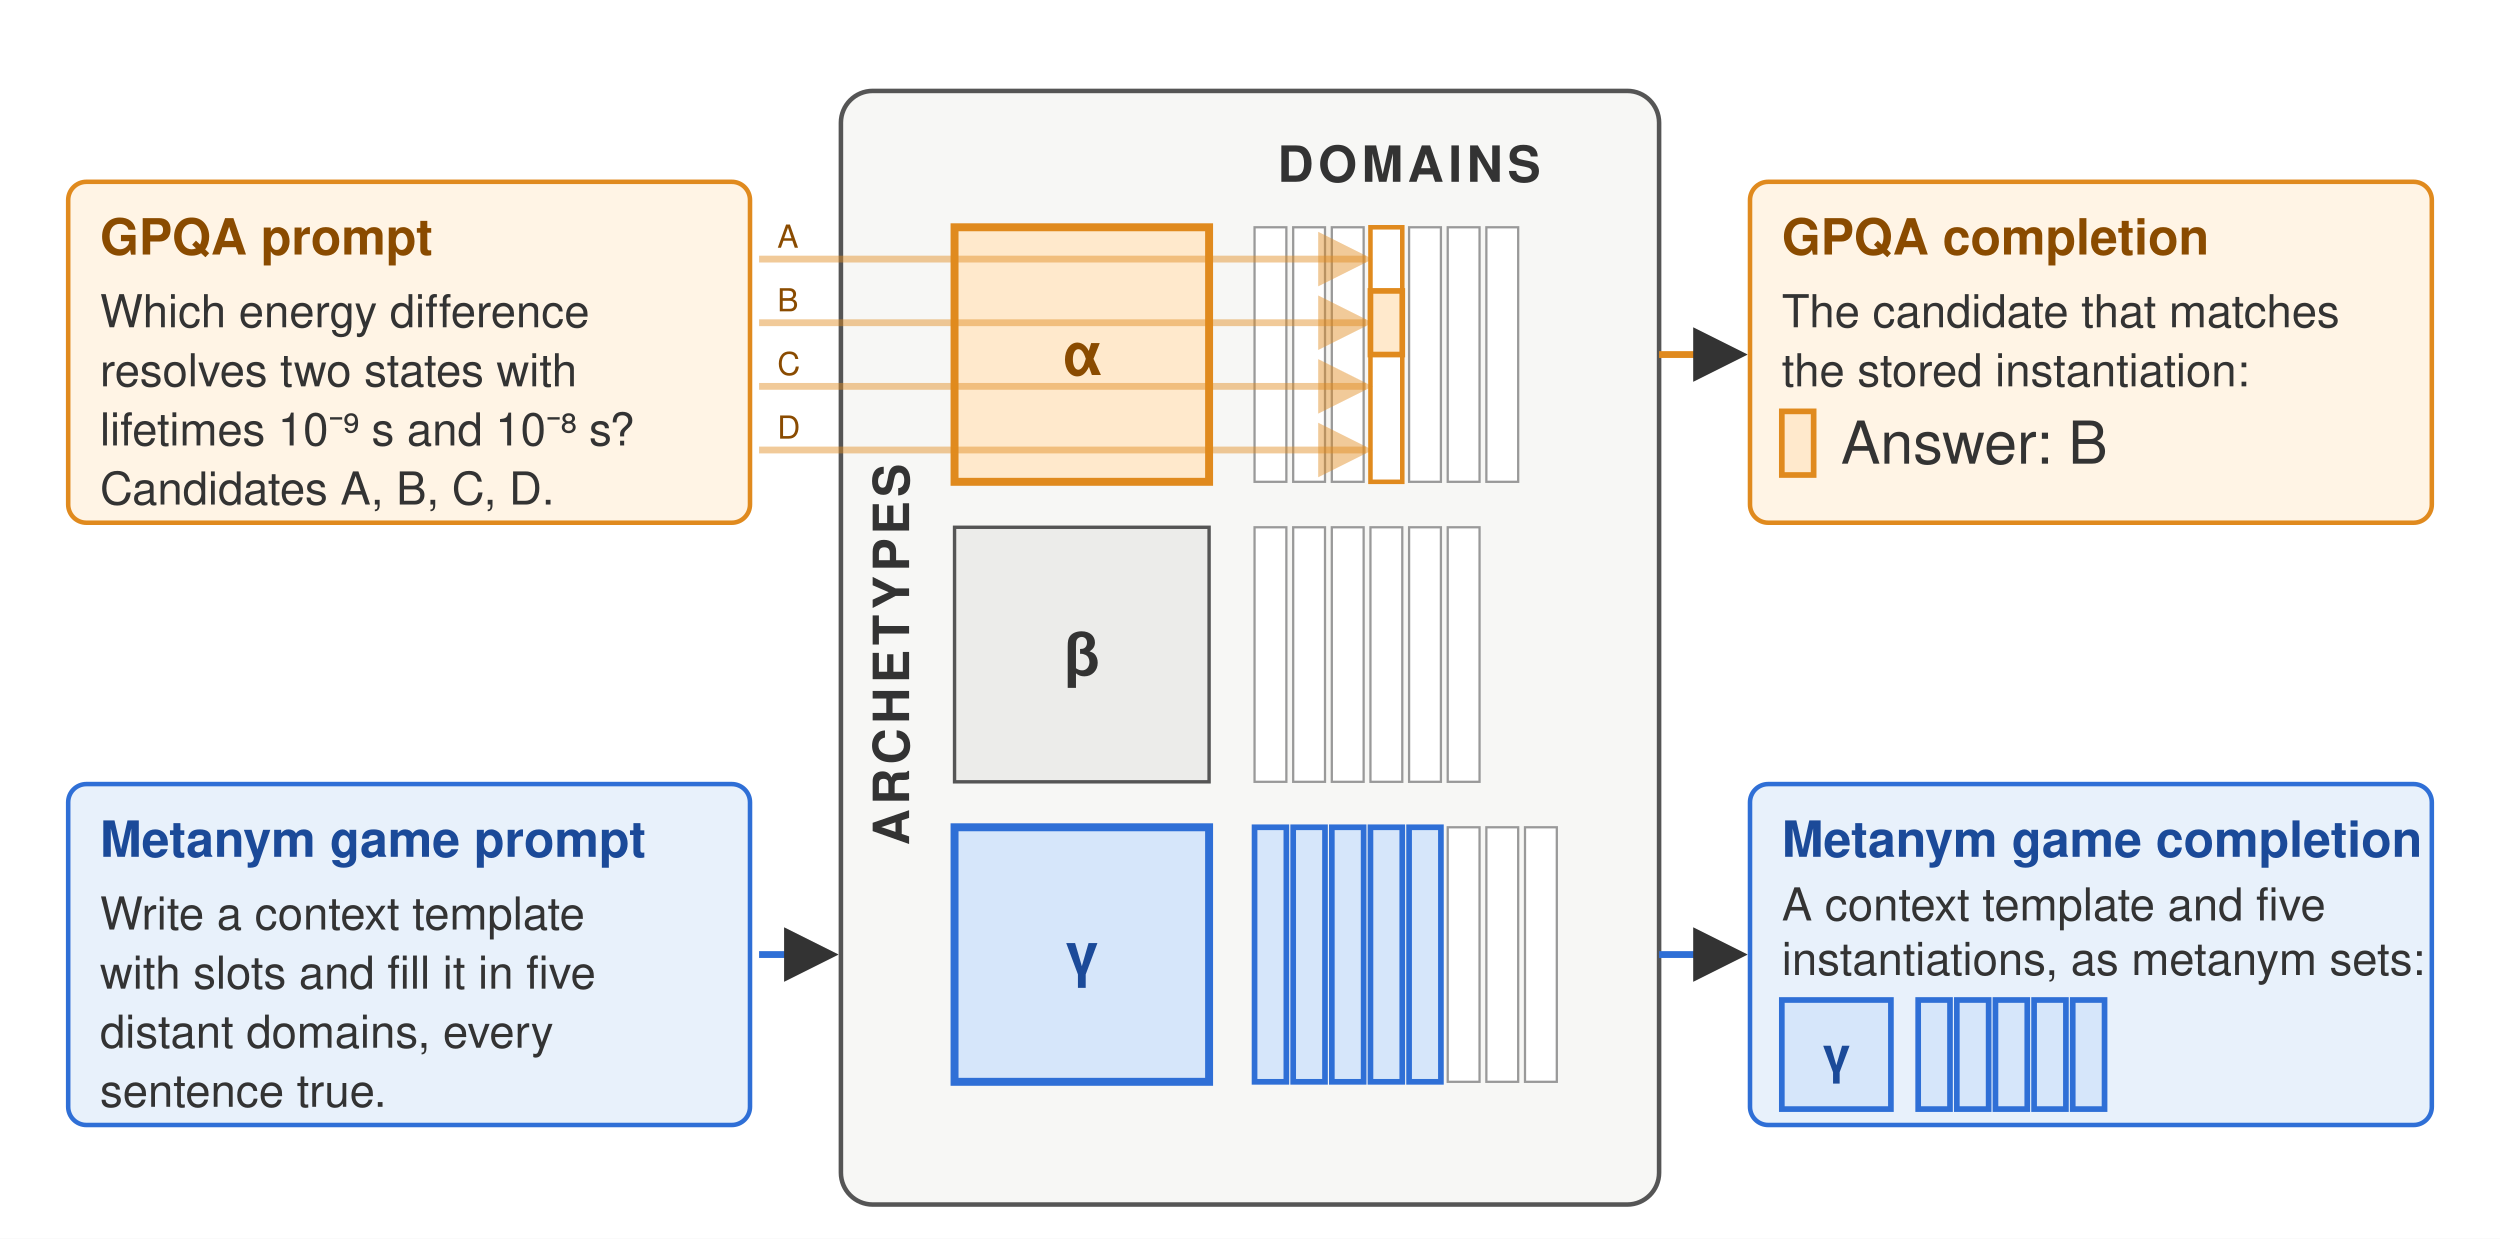
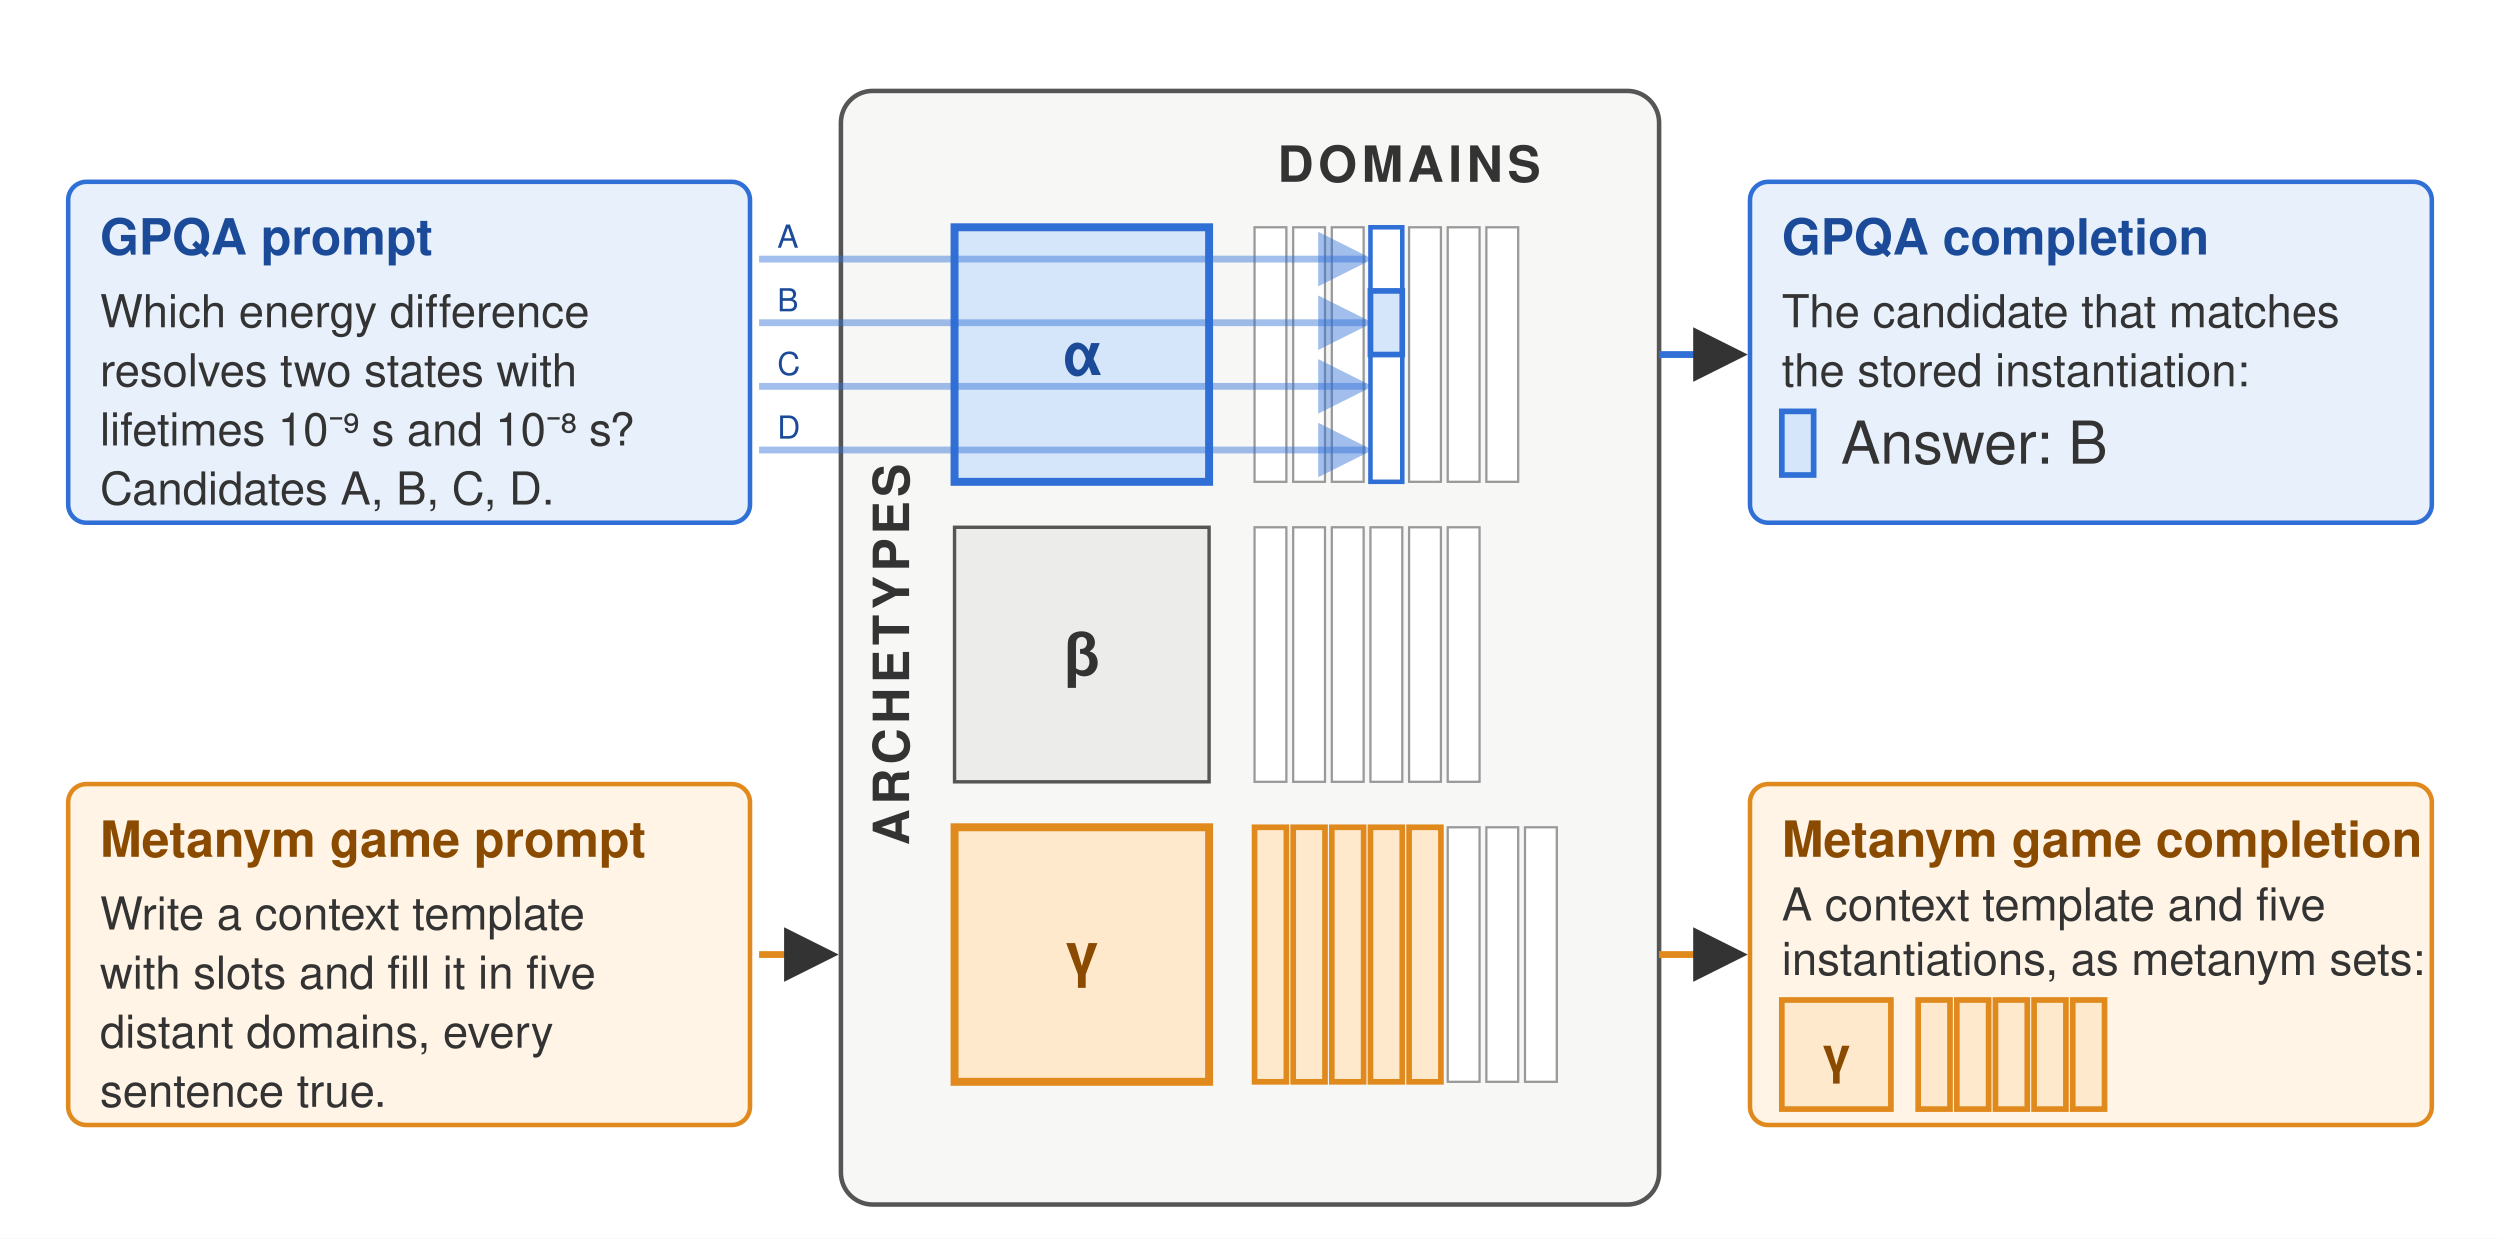
<svg xmlns="http://www.w3.org/2000/svg" width="1100" height="545" viewBox="0 0 1100 545" font-family="Helvetica, Arial, sans-serif" font-size="20">
  <defs>
    <marker id="arr" markerWidth="8" markerHeight="8" refX="7" refY="4" orient="auto">
      <path d="M0,0 L8,4 L0,8 z" fill="#333" />
    </marker>
    <marker id="arrO" markerWidth="8" markerHeight="8" refX="7" refY="4" orient="auto">
-       <path d="M0,0 L8,4 L0,8 z" fill="#e08a1e" fill-opacity="0.45" />
+       <path d="M0,0 L8,4 L0,8 z" fill="#2f6fd6" fill-opacity="0.45" />
    </marker>
  </defs>
  <rect width="1100" height="545" fill="#ffffff" />
-   <rect x="30" y="80" width="300" height="150" rx="8" fill="#fff4e5" stroke="#e08a1e" stroke-width="2" />
-   <text x="44" y="112" font-size="22" font-weight="bold" fill="#8a4b00">GPQA prompt</text>
+   <rect x="30" y="80" width="300" height="150" rx="8" fill="#e8f1fb" stroke="#2f6fd6" stroke-width="2" />
+   <text x="44" y="112" font-size="22" font-weight="bold" fill="#1b4a99">GPQA prompt</text>
  <text x="44" y="144" fill="#333">Which energy difference</text>
  <text x="44" y="170" fill="#333">resolves two states with</text>
  <text x="44" y="196" fill="#333">lifetimes 10⁻⁹ s and 10⁻⁸ s?</text>
  <text x="44" y="222" fill="#333">Candidates A, B, C, D.</text>
-   <rect x="30" y="345" width="300" height="150" rx="8" fill="#e8f1fb" stroke="#2f6fd6" stroke-width="2" />
-   <text x="44" y="377" font-size="22" font-weight="bold" fill="#1b4a99">Metanym game prompt</text>
+   <rect x="30" y="345" width="300" height="150" rx="8" fill="#fff4e5" stroke="#e08a1e" stroke-width="2" />
+   <text x="44" y="377" font-size="22" font-weight="bold" fill="#8a4b00">Metanym game prompt</text>
  <text x="44" y="409" fill="#333">Write a context template</text>
  <text x="44" y="435" fill="#333">with slots and fill it in five</text>
  <text x="44" y="461" fill="#333">distant domains, every</text>
  <text x="44" y="487" fill="#333">sentence true.</text>
-   <path d="M334,420 L366,420" fill="none" stroke="#2f6fd6" stroke-width="3" marker-end="url(#arr)" />
+   <path d="M334,420 L366,420" fill="none" stroke="#e08a1e" stroke-width="3" marker-end="url(#arr)" />
  <rect x="370" y="40" width="360" height="490" rx="14" fill="#f7f7f5" stroke="#555" stroke-width="2" />
  <text transform="translate(400,288) rotate(-90)" font-size="22" fill="#333" font-weight="bold" text-anchor="middle" letter-spacing="2">ARCHETYPES</text>
  <text x="620" y="80" font-size="22" fill="#333" font-weight="bold" text-anchor="middle" letter-spacing="2">DOMAINS</text>
-   <rect x="420" y="100" width="112" height="112" fill="#ffe9cc" stroke="#e08a1e" stroke-width="3.5" />
-   <text x="476.0" y="165.0" font-size="26" font-weight="bold" fill="#8a4b00" text-anchor="middle">α</text>
+   <rect x="420" y="100" width="112" height="112" fill="#d6e6fa" stroke="#2f6fd6" stroke-width="3.5" />
+   <text x="476.0" y="165.0" font-size="26" font-weight="bold" fill="#1b4a99" text-anchor="middle">α</text>
  <rect x="552" y="100" width="14" height="112" fill="#ffffff" stroke="#999" stroke-width="1" />
  <rect x="569" y="100" width="14" height="112" fill="#ffffff" stroke="#999" stroke-width="1" />
  <rect x="586" y="100" width="14" height="112" fill="#ffffff" stroke="#999" stroke-width="1" />
-   <rect x="603" y="100" width="14" height="112" fill="#ffffff" stroke="#e08a1e" stroke-width="2" />
+   <rect x="603" y="100" width="14" height="112" fill="#ffffff" stroke="#2f6fd6" stroke-width="2" />
  <rect x="620" y="100" width="14" height="112" fill="#ffffff" stroke="#999" stroke-width="1" />
  <rect x="637" y="100" width="14" height="112" fill="#ffffff" stroke="#999" stroke-width="1" />
  <rect x="654" y="100" width="14" height="112" fill="#ffffff" stroke="#999" stroke-width="1" />
  <rect x="420" y="232" width="112" height="112" fill="#ececea" stroke="#555" stroke-width="1.5" />
  <text x="476.0" y="297.0" font-size="26" font-weight="bold" fill="#333" text-anchor="middle">β</text>
  <rect x="552" y="232" width="14" height="112" fill="#ffffff" stroke="#999" stroke-width="1" />
  <rect x="569" y="232" width="14" height="112" fill="#ffffff" stroke="#999" stroke-width="1" />
  <rect x="586" y="232" width="14" height="112" fill="#ffffff" stroke="#999" stroke-width="1" />
  <rect x="603" y="232" width="14" height="112" fill="#ffffff" stroke="#999" stroke-width="1" />
  <rect x="620" y="232" width="14" height="112" fill="#ffffff" stroke="#999" stroke-width="1" />
  <rect x="637" y="232" width="14" height="112" fill="#ffffff" stroke="#999" stroke-width="1" />
-   <rect x="420" y="364" width="112" height="112" fill="#d6e6fa" stroke="#2f6fd6" stroke-width="3.5" />
-   <text x="476.0" y="429.0" font-size="26" font-weight="bold" fill="#1b4a99" text-anchor="middle">γ</text>
-   <rect x="552" y="364" width="14" height="112" fill="#d6e6fa" stroke="#2f6fd6" stroke-width="2.5" />
-   <rect x="569" y="364" width="14" height="112" fill="#d6e6fa" stroke="#2f6fd6" stroke-width="2.5" />
-   <rect x="586" y="364" width="14" height="112" fill="#d6e6fa" stroke="#2f6fd6" stroke-width="2.5" />
-   <rect x="603" y="364" width="14" height="112" fill="#d6e6fa" stroke="#2f6fd6" stroke-width="2.5" />
-   <rect x="620" y="364" width="14" height="112" fill="#d6e6fa" stroke="#2f6fd6" stroke-width="2.5" />
+   <rect x="420" y="364" width="112" height="112" fill="#ffe9cc" stroke="#e08a1e" stroke-width="3.5" />
+   <text x="476.0" y="429.0" font-size="26" font-weight="bold" fill="#8a4b00" text-anchor="middle">γ</text>
+   <rect x="552" y="364" width="14" height="112" fill="#ffe9cc" stroke="#e08a1e" stroke-width="2.5" />
+   <rect x="569" y="364" width="14" height="112" fill="#ffe9cc" stroke="#e08a1e" stroke-width="2.5" />
+   <rect x="586" y="364" width="14" height="112" fill="#ffe9cc" stroke="#e08a1e" stroke-width="2.5" />
+   <rect x="603" y="364" width="14" height="112" fill="#ffe9cc" stroke="#e08a1e" stroke-width="2.5" />
+   <rect x="620" y="364" width="14" height="112" fill="#ffe9cc" stroke="#e08a1e" stroke-width="2.5" />
  <rect x="637" y="364" width="14" height="112" fill="#ffffff" stroke="#999" stroke-width="1" />
  <rect x="654" y="364" width="14" height="112" fill="#ffffff" stroke="#999" stroke-width="1" />
  <rect x="671" y="364" width="14" height="112" fill="#ffffff" stroke="#999" stroke-width="1" />
-   <path d="M334,114 L601,114" fill="none" stroke="#e08a1e" stroke-opacity="0.45" stroke-width="3" marker-end="url(#arrO)" />
-   <text x="342" y="109" font-size="14" fill="#8a4b00">A</text>
-   <path d="M334,142 L601,142" fill="none" stroke="#e08a1e" stroke-opacity="0.45" stroke-width="3" marker-end="url(#arrO)" />
-   <text x="342" y="137" font-size="14" fill="#8a4b00">B</text>
-   <path d="M334,170 L601,170" fill="none" stroke="#e08a1e" stroke-opacity="0.45" stroke-width="3" marker-end="url(#arrO)" />
-   <text x="342" y="165" font-size="14" fill="#8a4b00">C</text>
-   <path d="M334,198 L601,198" fill="none" stroke="#e08a1e" stroke-opacity="0.45" stroke-width="3" marker-end="url(#arrO)" />
-   <text x="342" y="193" font-size="14" fill="#8a4b00">D</text>
-   <rect x="603" y="128" width="14" height="28" fill="#ffe9cc" stroke="#e08a1e" stroke-width="2.5" />
-   <path d="M730,156 L766,156" fill="none" stroke="#e08a1e" stroke-width="3" marker-end="url(#arr)" />
-   <rect x="770" y="80" width="300" height="150" rx="8" fill="#fff4e5" stroke="#e08a1e" stroke-width="2" />
-   <text x="784" y="112" font-size="22" font-weight="bold" fill="#8a4b00">GPQA completion</text>
+   <path d="M334,114 L601,114" fill="none" stroke="#2f6fd6" stroke-opacity="0.45" stroke-width="3" marker-end="url(#arrO)" />
+   <text x="342" y="109" font-size="14" fill="#1b4a99">A</text>
+   <path d="M334,142 L601,142" fill="none" stroke="#2f6fd6" stroke-opacity="0.45" stroke-width="3" marker-end="url(#arrO)" />
+   <text x="342" y="137" font-size="14" fill="#1b4a99">B</text>
+   <path d="M334,170 L601,170" fill="none" stroke="#2f6fd6" stroke-opacity="0.45" stroke-width="3" marker-end="url(#arrO)" />
+   <text x="342" y="165" font-size="14" fill="#1b4a99">C</text>
+   <path d="M334,198 L601,198" fill="none" stroke="#2f6fd6" stroke-opacity="0.45" stroke-width="3" marker-end="url(#arrO)" />
+   <text x="342" y="193" font-size="14" fill="#1b4a99">D</text>
+   <rect x="603" y="128" width="14" height="28" fill="#d6e6fa" stroke="#2f6fd6" stroke-width="2.5" />
+   <path d="M730,156 L766,156" fill="none" stroke="#2f6fd6" stroke-width="3" marker-end="url(#arr)" />
+   <rect x="770" y="80" width="300" height="150" rx="8" fill="#e8f1fb" stroke="#2f6fd6" stroke-width="2" />
+   <text x="784" y="112" font-size="22" font-weight="bold" fill="#1b4a99">GPQA completion</text>
  <text x="784" y="144" fill="#333">The candidate that matches</text>
  <text x="784" y="170" fill="#333">the stored instantiation:</text>
-   <rect x="784" y="181" width="14" height="28" fill="#ffe9cc" stroke="#e08a1e" stroke-width="2.5" />
+   <rect x="784" y="181" width="14" height="28" fill="#d6e6fa" stroke="#2f6fd6" stroke-width="2.5" />
  <text x="810" y="204" font-size="26" fill="#333">Answer: B</text>
-   <path d="M730,420 L766,420" fill="none" stroke="#2f6fd6" stroke-width="3" marker-end="url(#arr)" />
-   <rect x="770" y="345" width="300" height="150" rx="8" fill="#e8f1fb" stroke="#2f6fd6" stroke-width="2" />
-   <text x="784" y="377" font-size="22" font-weight="bold" fill="#1b4a99">Metanym game completion</text>
+   <path d="M730,420 L766,420" fill="none" stroke="#e08a1e" stroke-width="3" marker-end="url(#arr)" />
+   <rect x="770" y="345" width="300" height="150" rx="8" fill="#fff4e5" stroke="#e08a1e" stroke-width="2" />
+   <text x="784" y="377" font-size="22" font-weight="bold" fill="#8a4b00">Metanym game completion</text>
  <text x="784" y="405" fill="#333">A context template and five</text>
  <text x="784" y="429" fill="#333">instantiations, as metanym sets:</text>
-   <rect x="784" y="440" width="48" height="48" fill="#d6e6fa" stroke="#2f6fd6" stroke-width="2.5" />
-   <text x="808.0" y="472.0" font-size="22" font-weight="bold" fill="#1b4a99" text-anchor="middle">γ</text>
-   <rect x="844" y="440" width="14" height="48" fill="#d6e6fa" stroke="#2f6fd6" stroke-width="2.5" />
-   <rect x="861" y="440" width="14" height="48" fill="#d6e6fa" stroke="#2f6fd6" stroke-width="2.5" />
-   <rect x="878" y="440" width="14" height="48" fill="#d6e6fa" stroke="#2f6fd6" stroke-width="2.5" />
-   <rect x="895" y="440" width="14" height="48" fill="#d6e6fa" stroke="#2f6fd6" stroke-width="2.5" />
-   <rect x="912" y="440" width="14" height="48" fill="#d6e6fa" stroke="#2f6fd6" stroke-width="2.5" />
+   <rect x="784" y="440" width="48" height="48" fill="#ffe9cc" stroke="#e08a1e" stroke-width="2.5" />
+   <text x="808.0" y="472.0" font-size="22" font-weight="bold" fill="#8a4b00" text-anchor="middle">γ</text>
+   <rect x="844" y="440" width="14" height="48" fill="#ffe9cc" stroke="#e08a1e" stroke-width="2.5" />
+   <rect x="861" y="440" width="14" height="48" fill="#ffe9cc" stroke="#e08a1e" stroke-width="2.5" />
+   <rect x="878" y="440" width="14" height="48" fill="#ffe9cc" stroke="#e08a1e" stroke-width="2.5" />
+   <rect x="895" y="440" width="14" height="48" fill="#ffe9cc" stroke="#e08a1e" stroke-width="2.5" />
+   <rect x="912" y="440" width="14" height="48" fill="#ffe9cc" stroke="#e08a1e" stroke-width="2.5" />
</svg>
